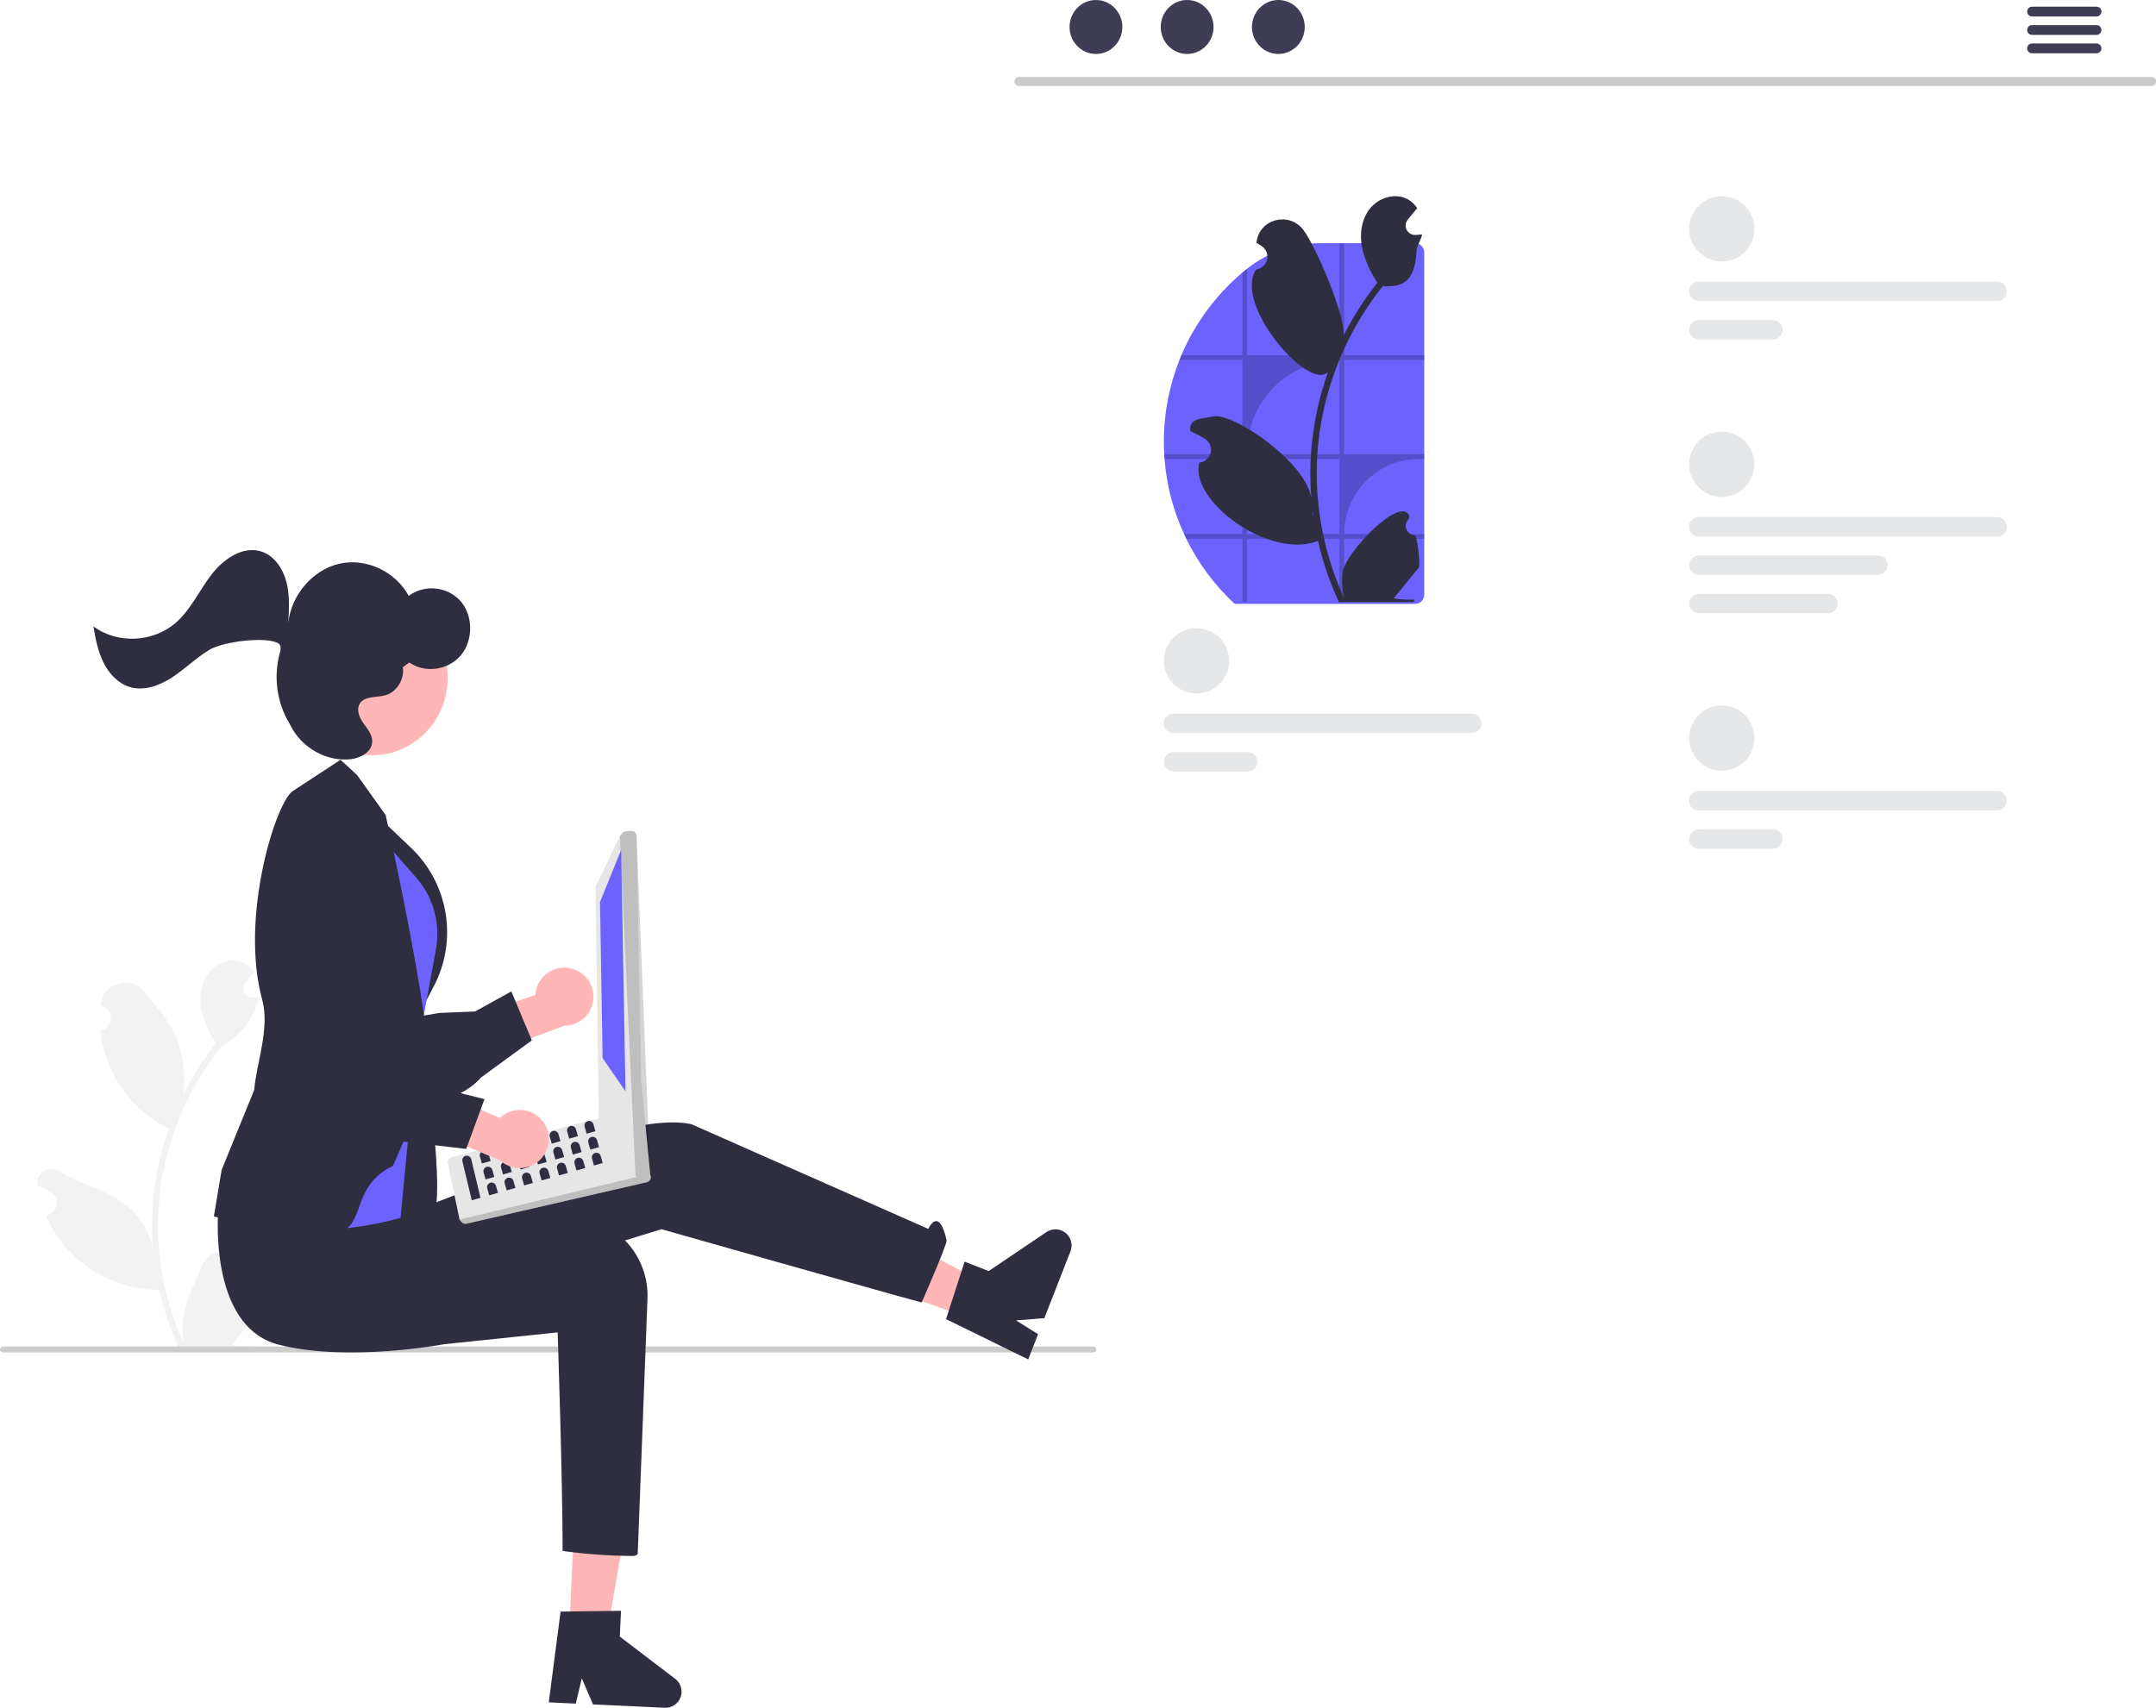
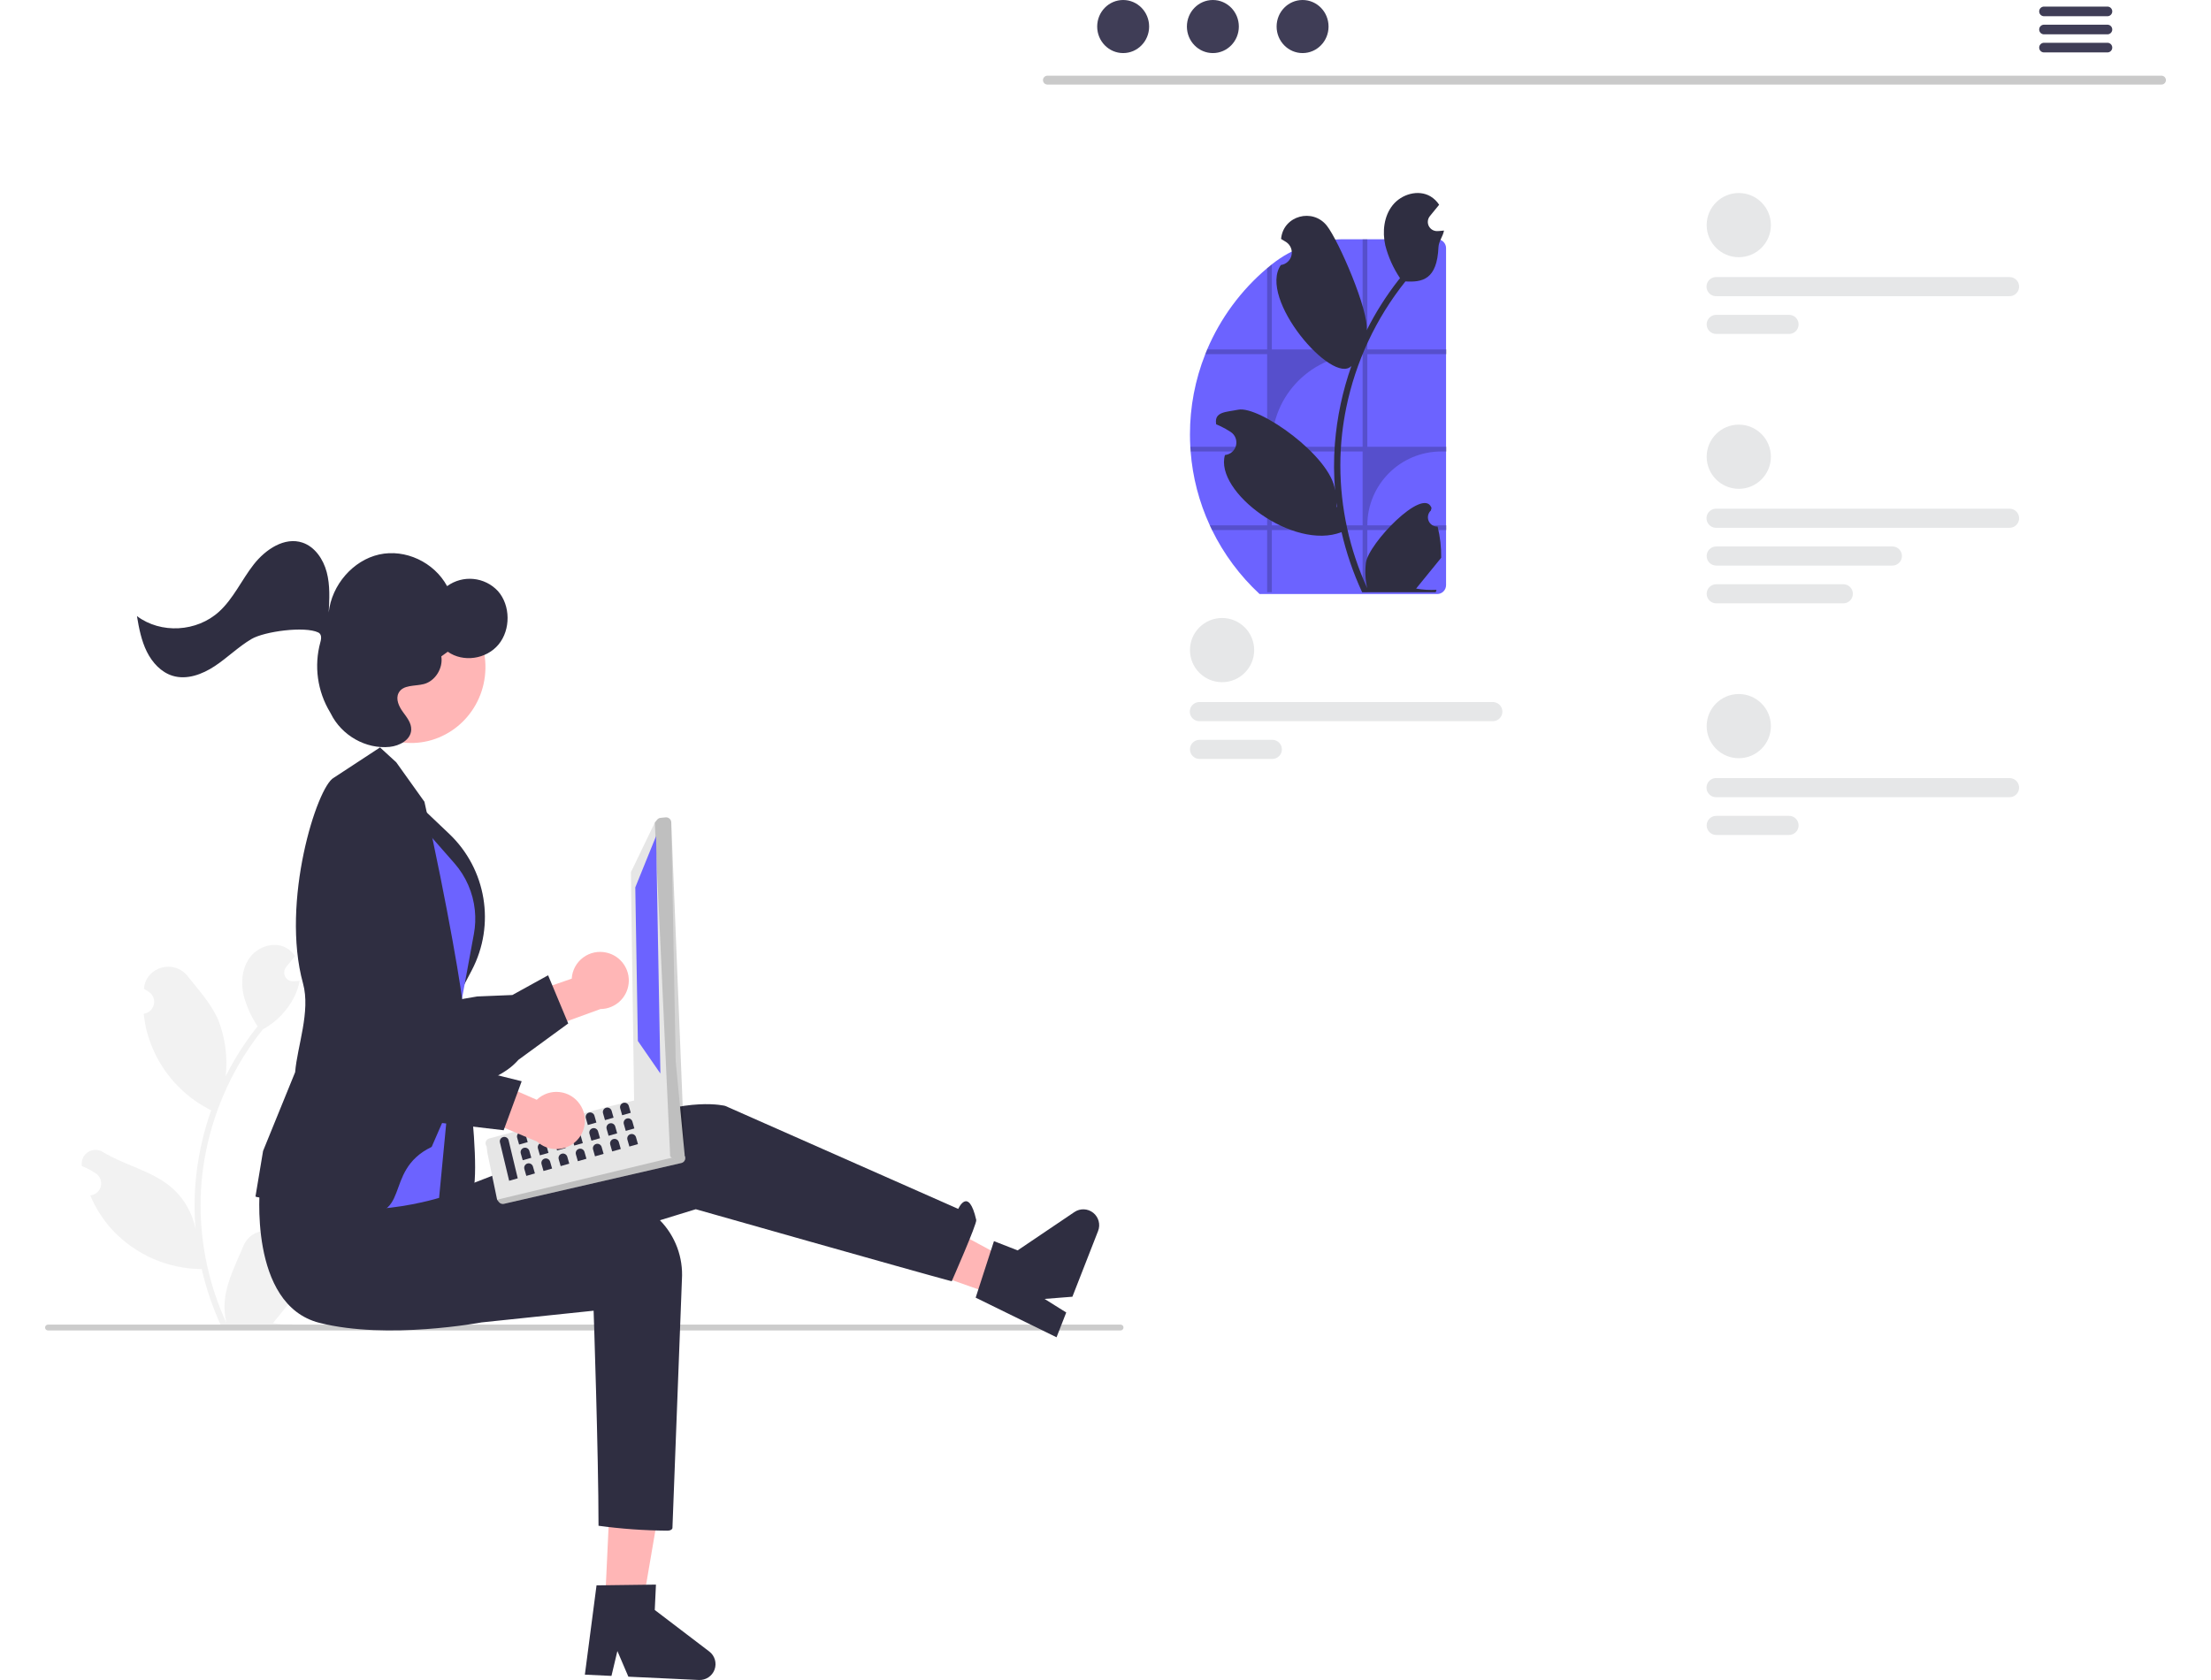
- <svg xmlns="http://www.w3.org/2000/svg" data-name="Layer 1" width="864.67" height="685.078" viewBox="0 0 864.67 685.078">
+ <svg xmlns="http://www.w3.org/2000/svg" data-name="Layer 1" width="500" height="380" viewBox="0 0 864.67 685.078">
  <path d="M268.971,622.8a3.613,3.613,0,0,1-2.619-6.263c.091-.362.156-.622.248-.984q-.049-.118-.098-.236a9.703,9.703,0,0,0-17.898.067c-2.927,7.051-6.654,14.113-7.572,21.568a28.706,28.706,0,0,0,.504,9.872A115.086,115.086,0,0,1,231.066,599.025a111.08,111.08,0,0,1,.689-12.392q.571-5.06,1.584-10.047a116.419,116.419,0,0,1,23.087-49.342,30.983,30.983,0,0,0,12.886-13.369,23.634,23.634,0,0,0,2.149-6.458c-.627.082-1.265.134-1.892.175-.195.01-.401.021-.597.031l-.074.003a3.58,3.58,0,0,1-2.94-5.832q.406-.5.813-.999c.411-.514.833-1.018,1.244-1.532a1.785,1.785,0,0,0,.134-.154c.473-.586.946-1.162,1.419-1.748a10.352,10.352,0,0,0-3.394-3.28c-4.741-2.777-11.281-.854-14.706,3.435-3.435,4.288-4.083,10.304-2.89,15.662a41.485,41.485,0,0,0,5.738,12.793c-.257.329-.525.648-.782.977a117.172,117.172,0,0,0-12.23,19.375,48.709,48.709,0,0,0-2.908-22.624c-2.783-6.715-8.001-12.37-12.595-18.175-5.519-6.973-16.835-3.93-17.807,4.909q-.014.128-.028.257,1.024.577,2.004,1.226a4.901,4.901,0,0,1-1.976,8.919l-.1.015a48.767,48.767,0,0,0,1.285,7.291,50.21,50.21,0,0,0,25,31.468c.401.206.792.411,1.193.607a119.598,119.598,0,0,0-6.438,30.296,113.435,113.435,0,0,0,.082,18.315l-.031-.216a29.974,29.974,0,0,0-10.232-17.308c-7.874-6.469-18.999-8.851-27.494-14.05a5.625,5.625,0,0,0-8.616,5.473q.017.114.035.227a32.928,32.928,0,0,1,3.692,1.779q1.024.578,2.004,1.226a4.901,4.901,0,0,1-1.976,8.919l-.1.015c-.072.01-.134.021-.206.031a48.808,48.808,0,0,0,8.978,14.058,50.254,50.254,0,0,0,36.446,15.991h.01a119.562,119.562,0,0,0,8.032,23.447h28.692c.103-.319.195-.648.288-.967a32.599,32.599,0,0,1-7.939-.473c2.129-2.612,4.257-5.245,6.386-7.857a1.78,1.78,0,0,0,.134-.154c1.08-1.337,2.17-2.663,3.25-4l.001-.002A47.75,47.75,0,0,0,268.972,622.801Z" transform="translate(-167.665 -107.4608)" fill="#f2f2f2" />
  <path d="M607.335,648.805a1.186,1.186,0,0,1-1.19,1.19H168.855a1.19,1.19,0,0,1,0-2.38h437.29A1.187,1.187,0,0,1,607.335,648.805Z" transform="translate(-167.665 -107.4608)" fill="#ccc" />
  <path d="M396.647,495.944a11.583,11.583,0,0,0-14.259,10.59l-24.999,8.7,1.582,16.481,35.131-12.782a11.646,11.646,0,0,0,2.546-22.989Z" transform="translate(-167.665 -107.4608)" fill="#ffb6b6" />
  <path d="M355.905,543.848c-9.94,6.928-27.452,10.472-51.286,10.31a9.53,9.53,0,0,1-7.026-3.064c-6.377-6.641-6.128-21.8-6.088-23.264l-6.99-26.342c-.15-.403-4.019-11.212-.083-18.759a12.369,12.369,0,0,1,8.226-6.269c14.782-3.923,28.678,35.647,30.444,40.875l20.745-3.533,14.326-.589,14.576-8.045,8.206,19.64-20.308,14.841A25.664,25.664,0,0,1,355.905,543.848Z" transform="translate(-167.665 -107.4608)" fill="#2f2e41" />
  <polygon points="228.268 654.202 243.549 654.916 253.575 596.315 231.022 595.261 228.268 654.202" fill="#ffb6b6" />
  <path d="M392.496,753.947l24.223-.312-.484,10.349,22.224,16.935a6.472,6.472,0,0,1-4.225,11.613l-28.759-1.345-4.478-10.469-2.414,10.147-10.843-.507Z" transform="translate(-167.665 -107.4608)" fill="#2f2e41" />
  <polygon points="387.812 528.378 393.379 514.129 341.068 485.876 314.642 502.486 387.812 528.378" fill="#ffb6b6" />
  <path d="M547.067,636.626l7.457-23.049,9.65,3.771L587.331,601.712a6.472,6.472,0,0,1,9.65,7.719L586.503,636.246l-11.352.892,8.84,5.535-3.951,10.111Z" transform="translate(-167.665 -107.4608)" fill="#2f2e41" />
  <path d="M254.961,593.431s6.346,40.516,36.346,43.516,57.654-10.516,57.654-10.516l84-25.87s89.346,25.386,104.346,29.386c0,0,10.346-23.484,10-25-3.19-13.958-7.346-4.516-7.346-4.516l-95-42s-15-4-41,7S308.307,602.947,308.307,602.947Z" transform="translate(-167.665 -107.4608)" fill="#2f2e41" />
  <path d="M255.307,590.947s-5.003,48.537,24.22,55.951c27.78,7.049,66.098-.182,66.098-.182l45.681-4.769s2,58.696,2,87.696a220.258,220.258,0,0,0,28,2c2,0,2.133-1.048,2.133-1.048l3.873-101.444a31.658,31.658,0,0,0-32.754-33.585q-3.235.123-6.786.458c-28.102,2.695-62.99-3.034-62.99-3.034Z" transform="translate(-167.665 -107.4608)" fill="#2f2e41" />
  <path d="M336.366,520.535s11.864,71.744,3.846,77.471-19.013,5.75-19.013,5.75l-2.557-39.613Z" transform="translate(-167.665 -107.4608)" fill="#2f2e41" />
  <path d="M316.578,432.424l15.863,15.073a46.752,46.752,0,0,1,9.2,55.604l-7.583,14.46Z" transform="translate(-167.665 -107.4608)" fill="#2f2e41" />
  <path d="M313.031,434.958,334.525,459.441a34.355,34.355,0,0,1,8.362,19.198v0a34.355,34.355,0,0,1-.391,9.683l-8.1,44.034L328.307,595.947s-47.003,14.242-51.814-7.75S313.031,434.958,313.031,434.958Z" transform="translate(-167.665 -107.4608)" fill="#6c63ff" />
  <path d="M292.856,601.923c-30.898-5.149-38.467-6.171-38.938-6.352l-.472-.18,3.097-18.584,13.078-32.135c.849-10.512,6.358-24.754,3.206-36.194-9.161-33.257,5.723-80.253,12.529-83.853l18.869-12.37,6.624,6.073L322.332,434.405c9.449,42.091,15.975,81.323,15.658,83.721l-5.832,41.207-6.872,15.806C304.438,585.198,318.457,606.19,292.856,601.923Z" transform="translate(-167.665 -107.4608)" fill="#2f2e41" />
  <path d="M348.796,571.693l48.514-12.98,4.272-1.013,3.046-.723,3.55-.839.028-.007a2.013,2.013,0,0,1,1.507.251l18.014,21.598a1.59,1.59,0,0,1,.424.381.714.714,0,0,1,.128.135,2.056,2.056,0,0,1-1.159,3.21l-72.373,16.655a2.039,2.039,0,0,1-2.049-.724l-.734-.952-4.005-19.286-.285-2.504a1.996,1.996,0,0,1-.375-.788A2.028,2.028,0,0,1,348.796,571.693Z" transform="translate(-167.665 -107.4608)" fill="#e6e6e6" />
  <path d="M351.963,596.683l.739.955a2.038,2.038,0,0,0,2.044.724l72.376-16.656a2.052,2.052,0,0,0,1.156-3.208.611.611,0,0,0-.126-.135Z" transform="translate(-167.665 -107.4608)" opacity="0.17" style="isolation:isolate" />
  <path d="M407.816,555.997l-1.309-92.265a2.106,2.106,0,0,1,.467-1.542l9.274-19.301.963-1.17a2.132,2.132,0,0,1,1.425-.754l2.019-.188a2.107,2.107,0,0,1,2.303,1.891h0l1.818,97.624.002.007.901,9.4,1.067,11.162.003.014,1.666,17.366a2.062,2.062,0,0,1-.557,1.637,2.091,2.091,0,0,1-1.585.678l-1.313-.026a2.14,2.14,0,0,1-1.364-.538l-.735-.66-.34-.31-14.007-21.653A2.094,2.094,0,0,1,407.816,555.997Z" transform="translate(-167.665 -107.4608)" fill="#e6e6e6" />
  <path d="M416.251,442.889l6.267,136.136.343.306.732.658a2.132,2.132,0,0,0,1.364.538l1.315.026a2.115,2.115,0,0,0,2.141-2.314L422.955,442.67a2.108,2.108,0,0,0-2.299-1.897l-2.023.194a2.078,2.078,0,0,0-1.418.754Z" transform="translate(-167.665 -107.4608)" opacity="0.17" style="isolation:isolate" />
  <polygon points="249.113 340.929 240.632 361.864 241.681 424.491 250.863 437.77 249.113 340.929" fill="#6c63ff" />
  <path d="M354.387,571.141a1.821,1.821,0,0,0-1.252,2.249l3.736,15.571,3.501-.997-3.736-15.571A1.821,1.821,0,0,0,354.387,571.141Z" transform="translate(-167.665 -107.4608)" fill="#2f2e41" />
  <path d="M361.389,569.147a1.821,1.821,0,0,0-1.252,2.249l.797,2.801,3.501-.997-.797-2.801A1.821,1.821,0,0,0,361.389,569.147Z" transform="translate(-167.665 -107.4608)" fill="#2f2e41" />
  <path d="M368.391,567.153a1.821,1.821,0,0,0-1.252,2.249l.797,2.801,3.501-.997-.797-2.801A1.821,1.821,0,0,0,368.391,567.153Z" transform="translate(-167.665 -107.4608)" fill="#2f2e41" />
  <path d="M375.393,565.16a1.821,1.821,0,0,0-1.252,2.249l.797,2.801,3.501-.997-.797-2.801A1.821,1.821,0,0,0,375.393,565.16Z" transform="translate(-167.665 -107.4608)" fill="#2f2e41" />
  <path d="M382.395,563.166a1.821,1.821,0,0,0-1.252,2.249l.797,2.801,3.501-.997-.797-2.801A1.821,1.821,0,0,0,382.395,563.166Z" transform="translate(-167.665 -107.4608)" fill="#2f2e41" />
  <path d="M389.396,561.172a1.821,1.821,0,0,0-1.252,2.249l.797,2.801,3.501-.997-.797-2.801A1.821,1.821,0,0,0,389.396,561.172Z" transform="translate(-167.665 -107.4608)" fill="#2f2e41" />
  <path d="M396.398,559.178a1.821,1.821,0,0,0-1.252,2.249l.797,2.801,3.501-.997-.797-2.801A1.821,1.821,0,0,0,396.398,559.178Z" transform="translate(-167.665 -107.4608)" fill="#2f2e41" />
  <path d="M403.4,557.185a1.821,1.821,0,0,0-1.252,2.249l.797,2.801,3.501-.997-.797-2.801A1.821,1.821,0,0,0,403.4,557.185Z" transform="translate(-167.665 -107.4608)" fill="#2f2e41" />
  <path d="M362.859,575.532a1.821,1.821,0,0,0-1.252,2.249l.797,2.801,3.501-.997-.797-2.801A1.821,1.821,0,0,0,362.859,575.532Z" transform="translate(-167.665 -107.4608)" fill="#2f2e41" />
  <path d="M369.86,573.539a1.821,1.821,0,0,0-1.252,2.249l.797,2.801,3.501-.997-.797-2.801A1.821,1.821,0,0,0,369.86,573.539Z" transform="translate(-167.665 -107.4608)" fill="#2f2e41" />
  <path d="M376.862,571.545a1.821,1.821,0,0,0-1.252,2.249l.797,2.801,3.501-.997-.797-2.801A1.821,1.821,0,0,0,376.862,571.545Z" transform="translate(-167.665 -107.4608)" fill="#2f2e41" />
  <path d="M383.864,569.551A1.821,1.821,0,0,0,382.612,571.8l.797,2.801,3.501-.997-.797-2.801A1.821,1.821,0,0,0,383.864,569.551Z" transform="translate(-167.665 -107.4608)" fill="#2f2e41" />
  <path d="M390.866,567.557a1.821,1.821,0,0,0-1.252,2.249l.797,2.801,3.501-.997-.797-2.801A1.821,1.821,0,0,0,390.866,567.557Z" transform="translate(-167.665 -107.4608)" fill="#2f2e41" />
  <path d="M397.868,565.564a1.821,1.821,0,0,0-1.252,2.249l.797,2.801,3.501-.997-.797-2.801A1.821,1.821,0,0,0,397.868,565.564Z" transform="translate(-167.665 -107.4608)" fill="#2f2e41" />
  <path d="M404.87,563.57a1.821,1.821,0,0,0-1.252,2.249l.797,2.801,3.501-.997-.797-2.801A1.821,1.821,0,0,0,404.87,563.57Z" transform="translate(-167.665 -107.4608)" fill="#2f2e41" />
  <path d="M364.328,581.917a1.821,1.821,0,0,0-1.252,2.249l.797,2.801,3.501-.997-.797-2.801A1.821,1.821,0,0,0,364.328,581.917Z" transform="translate(-167.665 -107.4608)" fill="#2f2e41" />
  <path d="M371.33,579.924a1.821,1.821,0,0,0-1.252,2.249l.797,2.801,3.501-.997-.797-2.801A1.821,1.821,0,0,0,371.33,579.924Z" transform="translate(-167.665 -107.4608)" fill="#2f2e41" />
  <path d="M378.332,577.93a1.821,1.821,0,0,0-1.252,2.249l.797,2.801,3.501-.997-.797-2.801A1.821,1.821,0,0,0,378.332,577.93Z" transform="translate(-167.665 -107.4608)" fill="#2f2e41" />
  <path d="M385.334,575.936a1.821,1.821,0,0,0-1.252,2.249l.797,2.801,3.501-.997-.797-2.801A1.821,1.821,0,0,0,385.334,575.936Z" transform="translate(-167.665 -107.4608)" fill="#2f2e41" />
  <path d="M392.335,573.943a1.821,1.821,0,0,0-1.252,2.249l.797,2.801,3.501-.997-.797-2.801A1.821,1.821,0,0,0,392.335,573.943Z" transform="translate(-167.665 -107.4608)" fill="#2f2e41" />
  <path d="M399.337,571.949a1.821,1.821,0,0,0-1.252,2.249l.797,2.801,3.501-.997L401.586,573.201A1.821,1.821,0,0,0,399.337,571.949Z" transform="translate(-167.665 -107.4608)" fill="#2f2e41" />
  <path d="M406.339,569.955a1.821,1.821,0,0,0-1.252,2.249l.797,2.801,3.501-.997-.797-2.801A1.821,1.821,0,0,0,406.339,569.955Z" transform="translate(-167.665 -107.4608)" fill="#2f2e41" />
  <path d="M385.768,557.871a11.583,11.583,0,0,0-17.655-1.937l-24.242-10.628-10.052,13.157L368.264,572.991a11.646,11.646,0,0,0,17.504-15.119Z" transform="translate(-167.665 -107.4608)" fill="#ffb6b6" />
  <path d="M323.318,565.271c-11.999-1.683-27.246-10.998-44.605-27.329a9.53,9.53,0,0,1-3.066-7.026c-.157-9.206,10.337-20.148,11.362-21.194l12.795-24.064c.164-.397,4.681-10.952,12.7-13.807a12.369,12.369,0,0,1,10.294,1.001c13.504,7.18-3.227,45.637-5.489,50.671l17.609,11.522,10.902,9.313,16.157,4.018-7.345,19.978-24.981-2.936A25.664,25.664,0,0,1,323.318,565.271Z" transform="translate(-167.665 -107.4608)" fill="#2f2e41" />
  <ellipse cx="317.082" cy="379.669" rx="30.782" ry="30.111" transform="translate(-265.2773 541.8718) rotate(-83.16773)" fill="#ffb6b6" />
  <path d="M238.669,356.829c5.792-5.317,9.15-12.891,14.019-19.133,4.869-6.243,12.66-11.419,19.941-8.958,5.019,1.696,8.454,6.716,9.861,12.023,1.407,5.306,1.115,10.937.813,16.452,1.223-11.26,9.938-21.274,20.573-23.64,10.635-2.366,22.369,3.1,27.699,12.903a15.695,15.695,0,0,1,20.75,2.045c5.122,5.814,5.222,15.724.22,21.757s-14.43,7.375-20.699,2.945l-2.631,1.896c.775,4.826-2.472,10.027-7.032,11.263-3.697,1.002-8.647.168-10.41,3.711-1.232,2.475.161,5.442,1.756,7.649,1.595,2.207,3.526,4.519,3.417,7.295-.164,4.189-4.8,6.581-8.802,6.99-9.651.985-19.557-4.617-23.979-13.559q-.128-.259-.283-.521a36.55,36.55,0,0,1-3.975-28.623c.534-1.88.398-3.343-.869-3.955-5.477-2.647-21.975-.446-27.264,2.696-5.29,3.142-9.759,7.602-14.899,11.006-5.14,3.403-11.452,5.747-17.246,3.958-4.641-1.433-8.264-5.361-10.481-9.841-2.217-4.48-3.199-9.51-4.022-14.49C214.89,366.015,229.552,365.198,238.669,356.829Z" transform="translate(-167.665 -107.4608)" fill="#2f2e41" />
  <path d="M1030.568,141.945H576.275a1.807,1.807,0,0,1,0-3.613h454.293a1.807,1.807,0,0,1,0,3.613Z" transform="translate(-167.665 -107.4608)" fill="#cacaca" />
  <ellipse cx="439.534" cy="10.823" rx="10.588" ry="10.823" fill="#3f3d56" />
  <ellipse cx="476.109" cy="10.823" rx="10.588" ry="10.823" fill="#3f3d56" />
  <ellipse cx="512.684" cy="10.823" rx="10.588" ry="10.823" fill="#3f3d56" />
  <path d="M1008.547,110.143h-25.981a1.968,1.968,0,0,0,0,3.934h25.981a1.968,1.968,0,0,0,0-3.934Z" transform="translate(-167.665 -107.4608)" fill="#3f3d56" />
  <path d="M1008.547,117.528h-25.981a1.968,1.968,0,0,0,0,3.934h25.981a1.968,1.968,0,0,0,0-3.934Z" transform="translate(-167.665 -107.4608)" fill="#3f3d56" />
  <path d="M1008.547,124.903h-25.981a1.968,1.968,0,0,0,0,3.934h25.981a1.968,1.968,0,0,0,0-3.934Z" transform="translate(-167.665 -107.4608)" fill="#3f3d56" />
  <path d="M234.115,557.167l.015-.02-.015.041Z" transform="translate(-167.665 -107.4608)" fill="#2f2e41" />
  <circle cx="690.523" cy="91.795" r="13.089" fill="#e6e7e8" />
  <path d="M968.51,228.24H848.996a3.898,3.898,0,1,1,0-7.795H968.51a3.898,3.898,0,1,1,0,7.795Z" transform="translate(-167.665 -107.4608)" fill="#e6e7e8" />
  <path d="M878.68,243.642H848.996a3.898,3.898,0,1,1,0-7.796h29.684a3.898,3.898,0,0,1,0,7.796Z" transform="translate(-167.665 -107.4608)" fill="#e6e7e8" />
  <circle cx="690.523" cy="296.1" r="13.089" fill="#e6e7e8" />
  <path d="M968.51,432.545H848.996a3.898,3.898,0,1,1,0-7.795H968.51a3.898,3.898,0,1,1,0,7.795Z" transform="translate(-167.665 -107.4608)" fill="#e6e7e8" />
  <path d="M878.68,447.947H848.996a3.898,3.898,0,1,1,0-7.796h29.684a3.898,3.898,0,0,1,0,7.796Z" transform="translate(-167.665 -107.4608)" fill="#e6e7e8" />
  <circle cx="479.859" cy="265.096" r="13.089" fill="#e6e7e8" />
  <path d="M757.846,401.542H638.332a3.898,3.898,0,1,1,0-7.795h119.514a3.898,3.898,0,1,1,0,7.795Z" transform="translate(-167.665 -107.4608)" fill="#e6e7e8" />
  <path d="M668.016,416.944H638.332a3.898,3.898,0,1,1,0-7.796h29.684a3.898,3.898,0,1,1,0,7.796Z" transform="translate(-167.665 -107.4608)" fill="#e6e7e8" />
  <circle cx="690.523" cy="186.247" r="13.089" fill="#e6e7e8" />
  <path d="M968.51,322.692H848.996a3.898,3.898,0,1,1,0-7.795H968.51a3.898,3.898,0,1,1,0,7.795Z" transform="translate(-167.665 -107.4608)" fill="#e6e7e8" />
  <path d="M920.813,338.094H848.996a3.898,3.898,0,1,1,0-7.796h71.817a3.898,3.898,0,0,1,0,7.796Z" transform="translate(-167.665 -107.4608)" fill="#e6e7e8" />
  <path d="M900.803,353.496H848.996a3.898,3.898,0,1,1,0-7.796h51.806a3.898,3.898,0,0,1,0,7.796Z" transform="translate(-167.665 -107.4608)" fill="#e6e7e8" />
  <path d="M738.847,208.649V346.076a3.625,3.625,0,0,1-3.616,3.621H662.821a88.849,88.849,0,0,1-19.387-26.085c-.316-.632-.617-1.269-.904-1.916a88.005,88.005,0,0,1-7.824-30.125c-.054-.642-.099-1.279-.128-1.926-.099-1.655-.143-3.334-.143-5.018a88.44,88.44,0,0,1,6.238-32.743c.247-.647.509-1.289.78-1.926a88.976,88.976,0,0,1,24.445-33.133q.948-.808,1.916-1.571l.148-.119a46.837,46.837,0,0,1,29.226-10.116h38.043A3.627,3.627,0,0,1,738.847,208.649Z" transform="translate(-167.665 -107.4608)" fill="#6c63ff" />
  <path d="M739.04,251.883v-1.926h-32.294V205.018h-1.921v44.938H667.814V215.253q-.971.763-1.916,1.571v33.133H641.453c-.272.637-.533,1.279-.78,1.926h25.225v37.761H634.577c.03.647.074,1.284.128,1.926h31.192v30.125H642.53c.286.647.588,1.284.904,1.916h22.464v25.324h1.916v-25.324h37.011v25.324h1.921v-25.324h32.294v-1.916h-32.294a30.119,30.119,0,0,1,30.125-30.125h2.168v-1.926h-32.294V251.883Zm-34.215,69.813H667.814V291.571h37.011Zm0-32.051H667.814v-.756A37.008,37.008,0,0,1,704.825,251.883Z" transform="translate(-167.665 -107.4608)" opacity="0.2" />
  <path d="M735.398,322.181a3.78,3.78,0,0,1-2.739-6.551c.095-.379.164-.651.259-1.03q-.051-.124-.103-.247c-3.48-8.298-25.685,14.833-26.645,22.632a30.029,30.029,0,0,0,.527,10.328,120.392,120.392,0,0,1-10.952-50.003,116.202,116.202,0,0,1,.721-12.963q.597-5.293,1.657-10.511a121.787,121.787,0,0,1,24.151-51.616c6.874.384,12.898-.663,13.48-13.985.103-2.37,1.861-4.422,2.248-6.756-.656.086-1.323.14-1.979.183-.204.011-.42.021-.624.032l-.077.003a3.745,3.745,0,0,1-3.076-6.101q.425-.523.851-1.046c.43-.538.871-1.065,1.302-1.603a1.868,1.868,0,0,0,.14-.161c.495-.613.99-1.216,1.485-1.829a10.829,10.829,0,0,0-3.55-3.432c-4.959-2.905-11.801-.893-15.384,3.593-3.593,4.486-4.271,10.779-3.023,16.384a43.398,43.398,0,0,0,6.003,13.383c-.269.344-.549.678-.818,1.022a122.574,122.574,0,0,0-12.794,20.268c1.016-7.939-11.412-36.608-16.218-42.681-5.773-7.294-17.611-4.111-18.628,5.136q-.015.134-.029.268,1.071.604,2.096,1.282a5.127,5.127,0,0,1-2.067,9.33l-.105.016c-9.556,13.644,21.077,49.155,28.745,41.181a125.112,125.112,0,0,0-6.734,31.693,118.663,118.663,0,0,0,.086,19.16l-.032-.226c-1.704-13.882-30.931-34.523-39.466-32.803-4.917.99-9.76.765-9.013,5.725q.018.119.036.237a34.445,34.445,0,0,1,3.862,1.861q1.071.604,2.096,1.282a5.127,5.127,0,0,1-2.067,9.33l-.105.016c-.075.011-.14.022-.215.032-4.35,14.966,27.907,39.12,47.518,31.435l.011,0a125.076,125.076,0,0,0,8.402,24.528h30.015c.108-.334.204-.678.301-1.011a34.102,34.102,0,0,1-8.305-.495c2.227-2.733,4.454-5.487,6.681-8.219a1.866,1.866,0,0,0,.14-.161c1.13-1.398,2.27-2.786,3.399-4.185l.001-.002a49.952,49.952,0,0,0-1.464-12.725Zm-34.371-67.613.016-.021-.016.043Zm-6.648,59.932-.258-.581c.011-.42.011-.839,0-1.269,0-.118-.021-.237-.021-.355.097.742.183,1.485.29,2.227Z" transform="translate(-167.665 -107.4608)" fill="#2f2e41" />
</svg>
